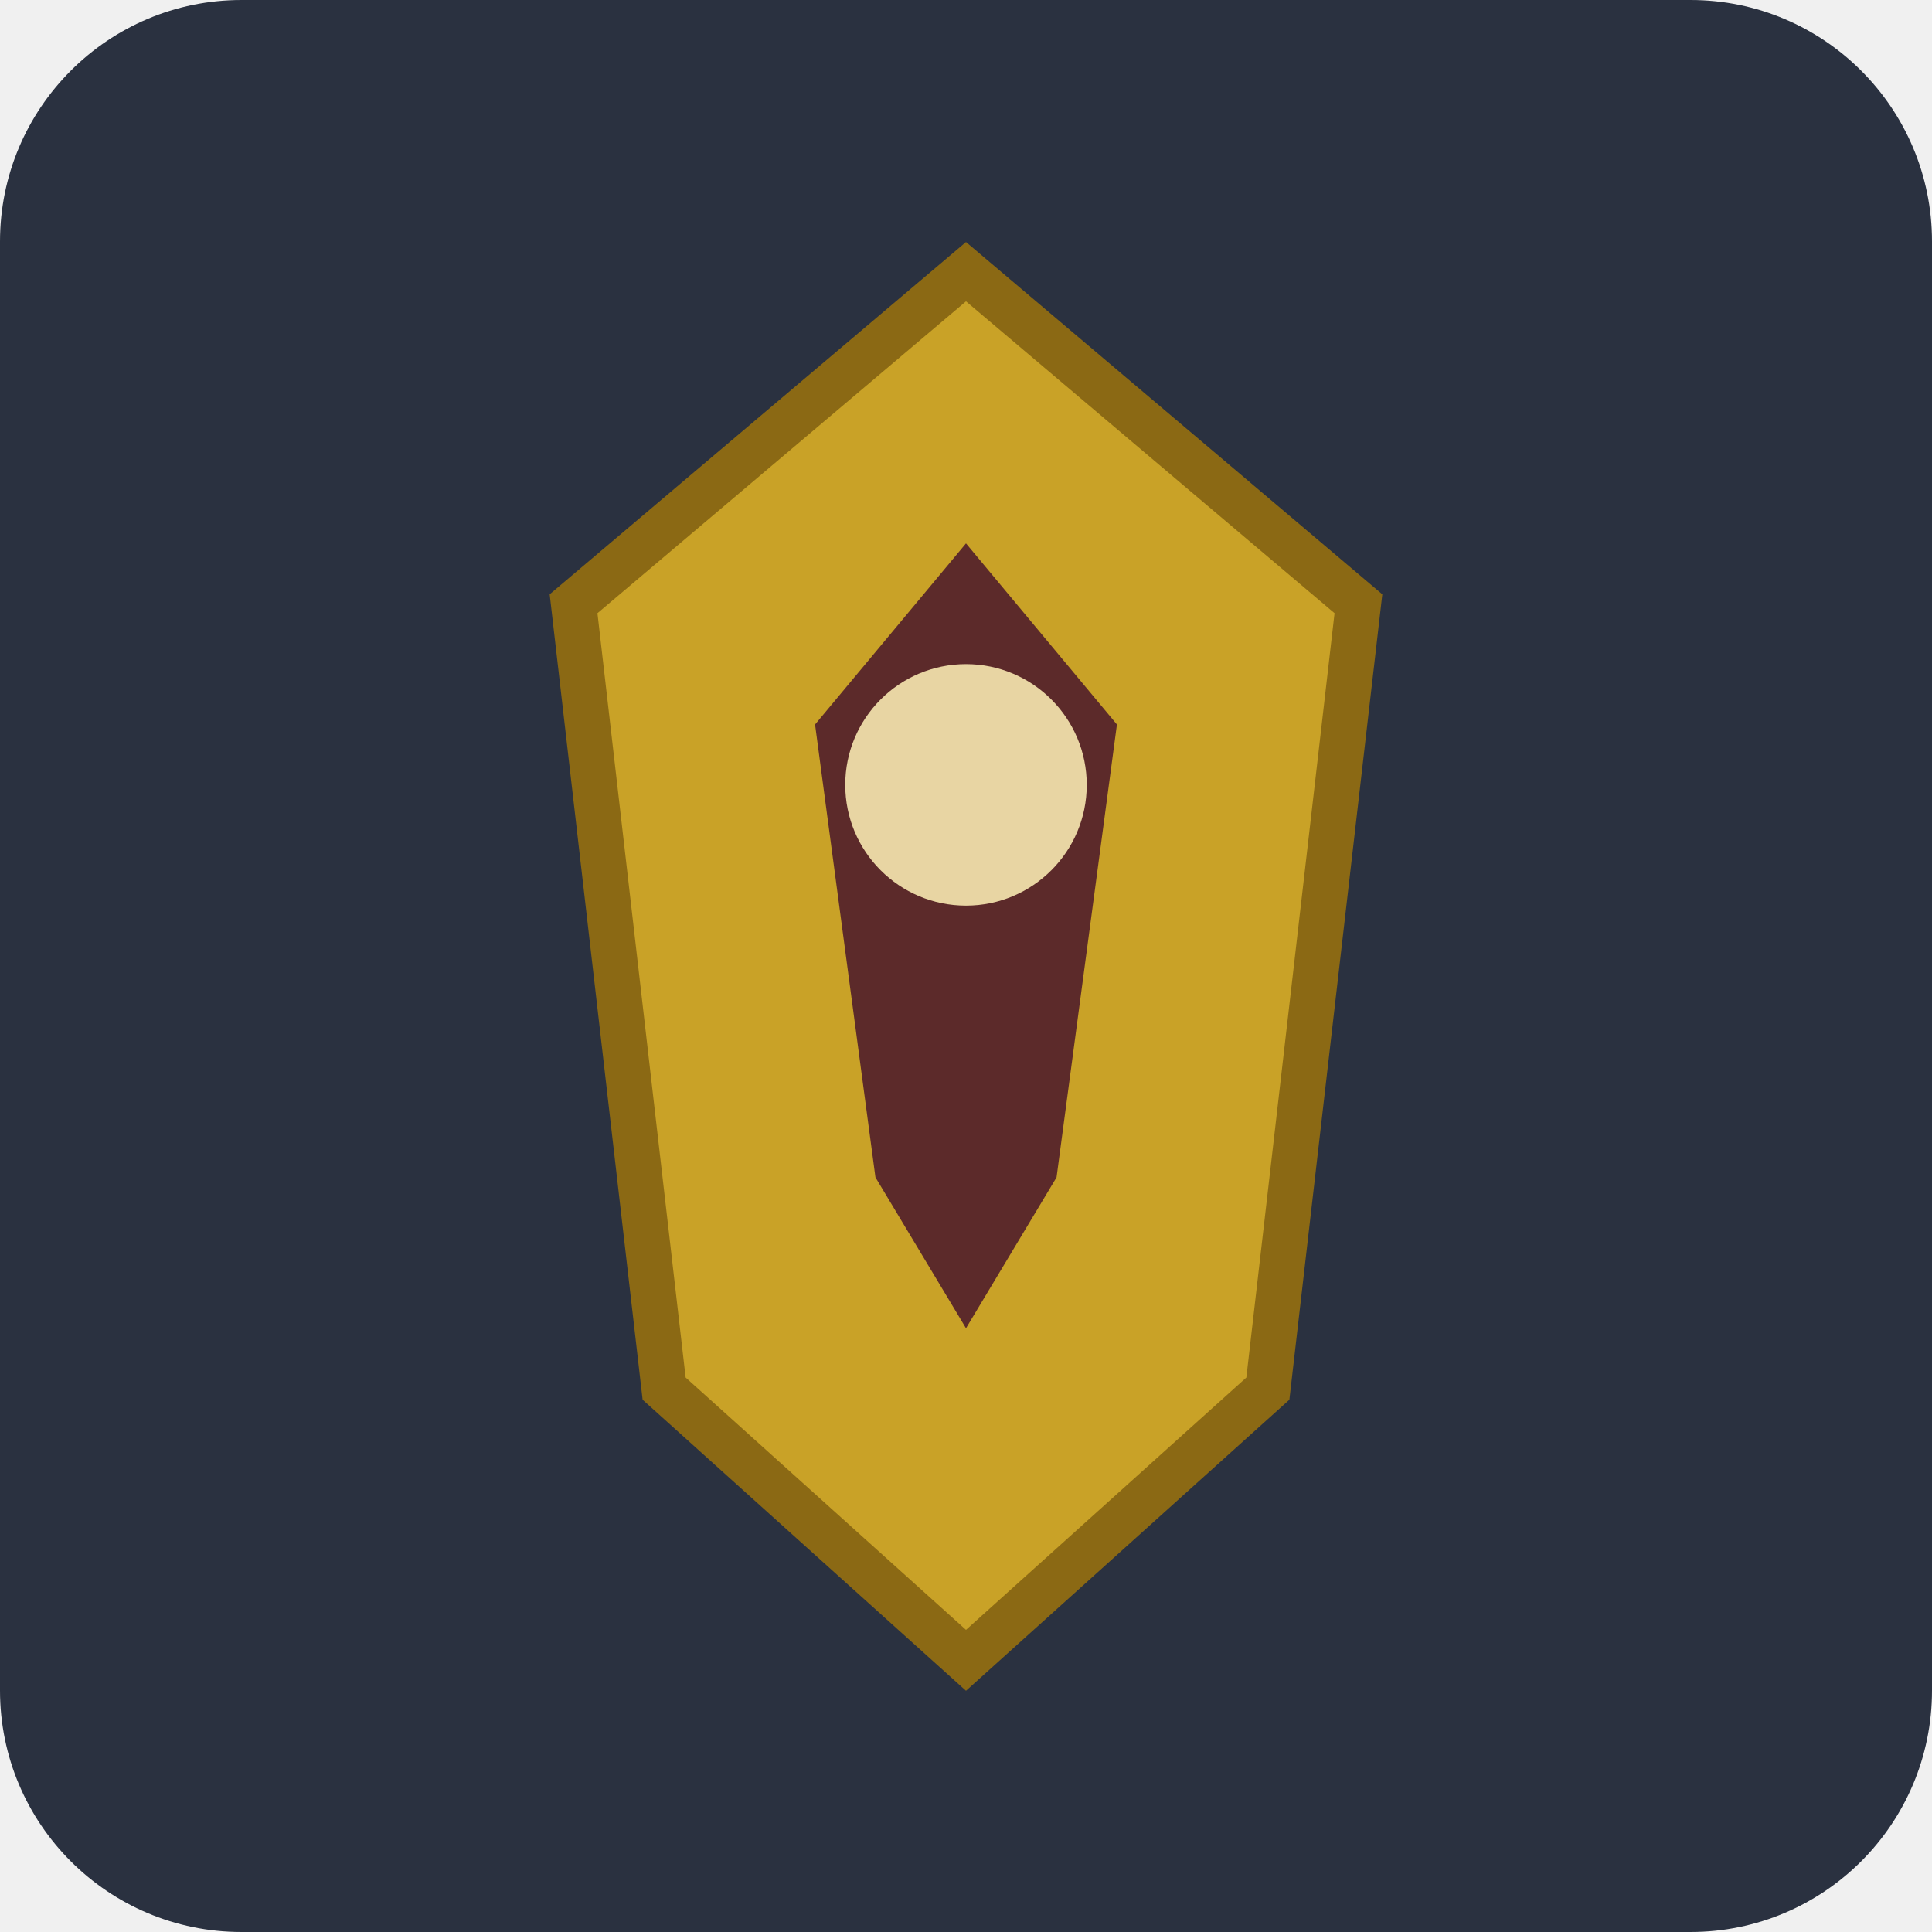
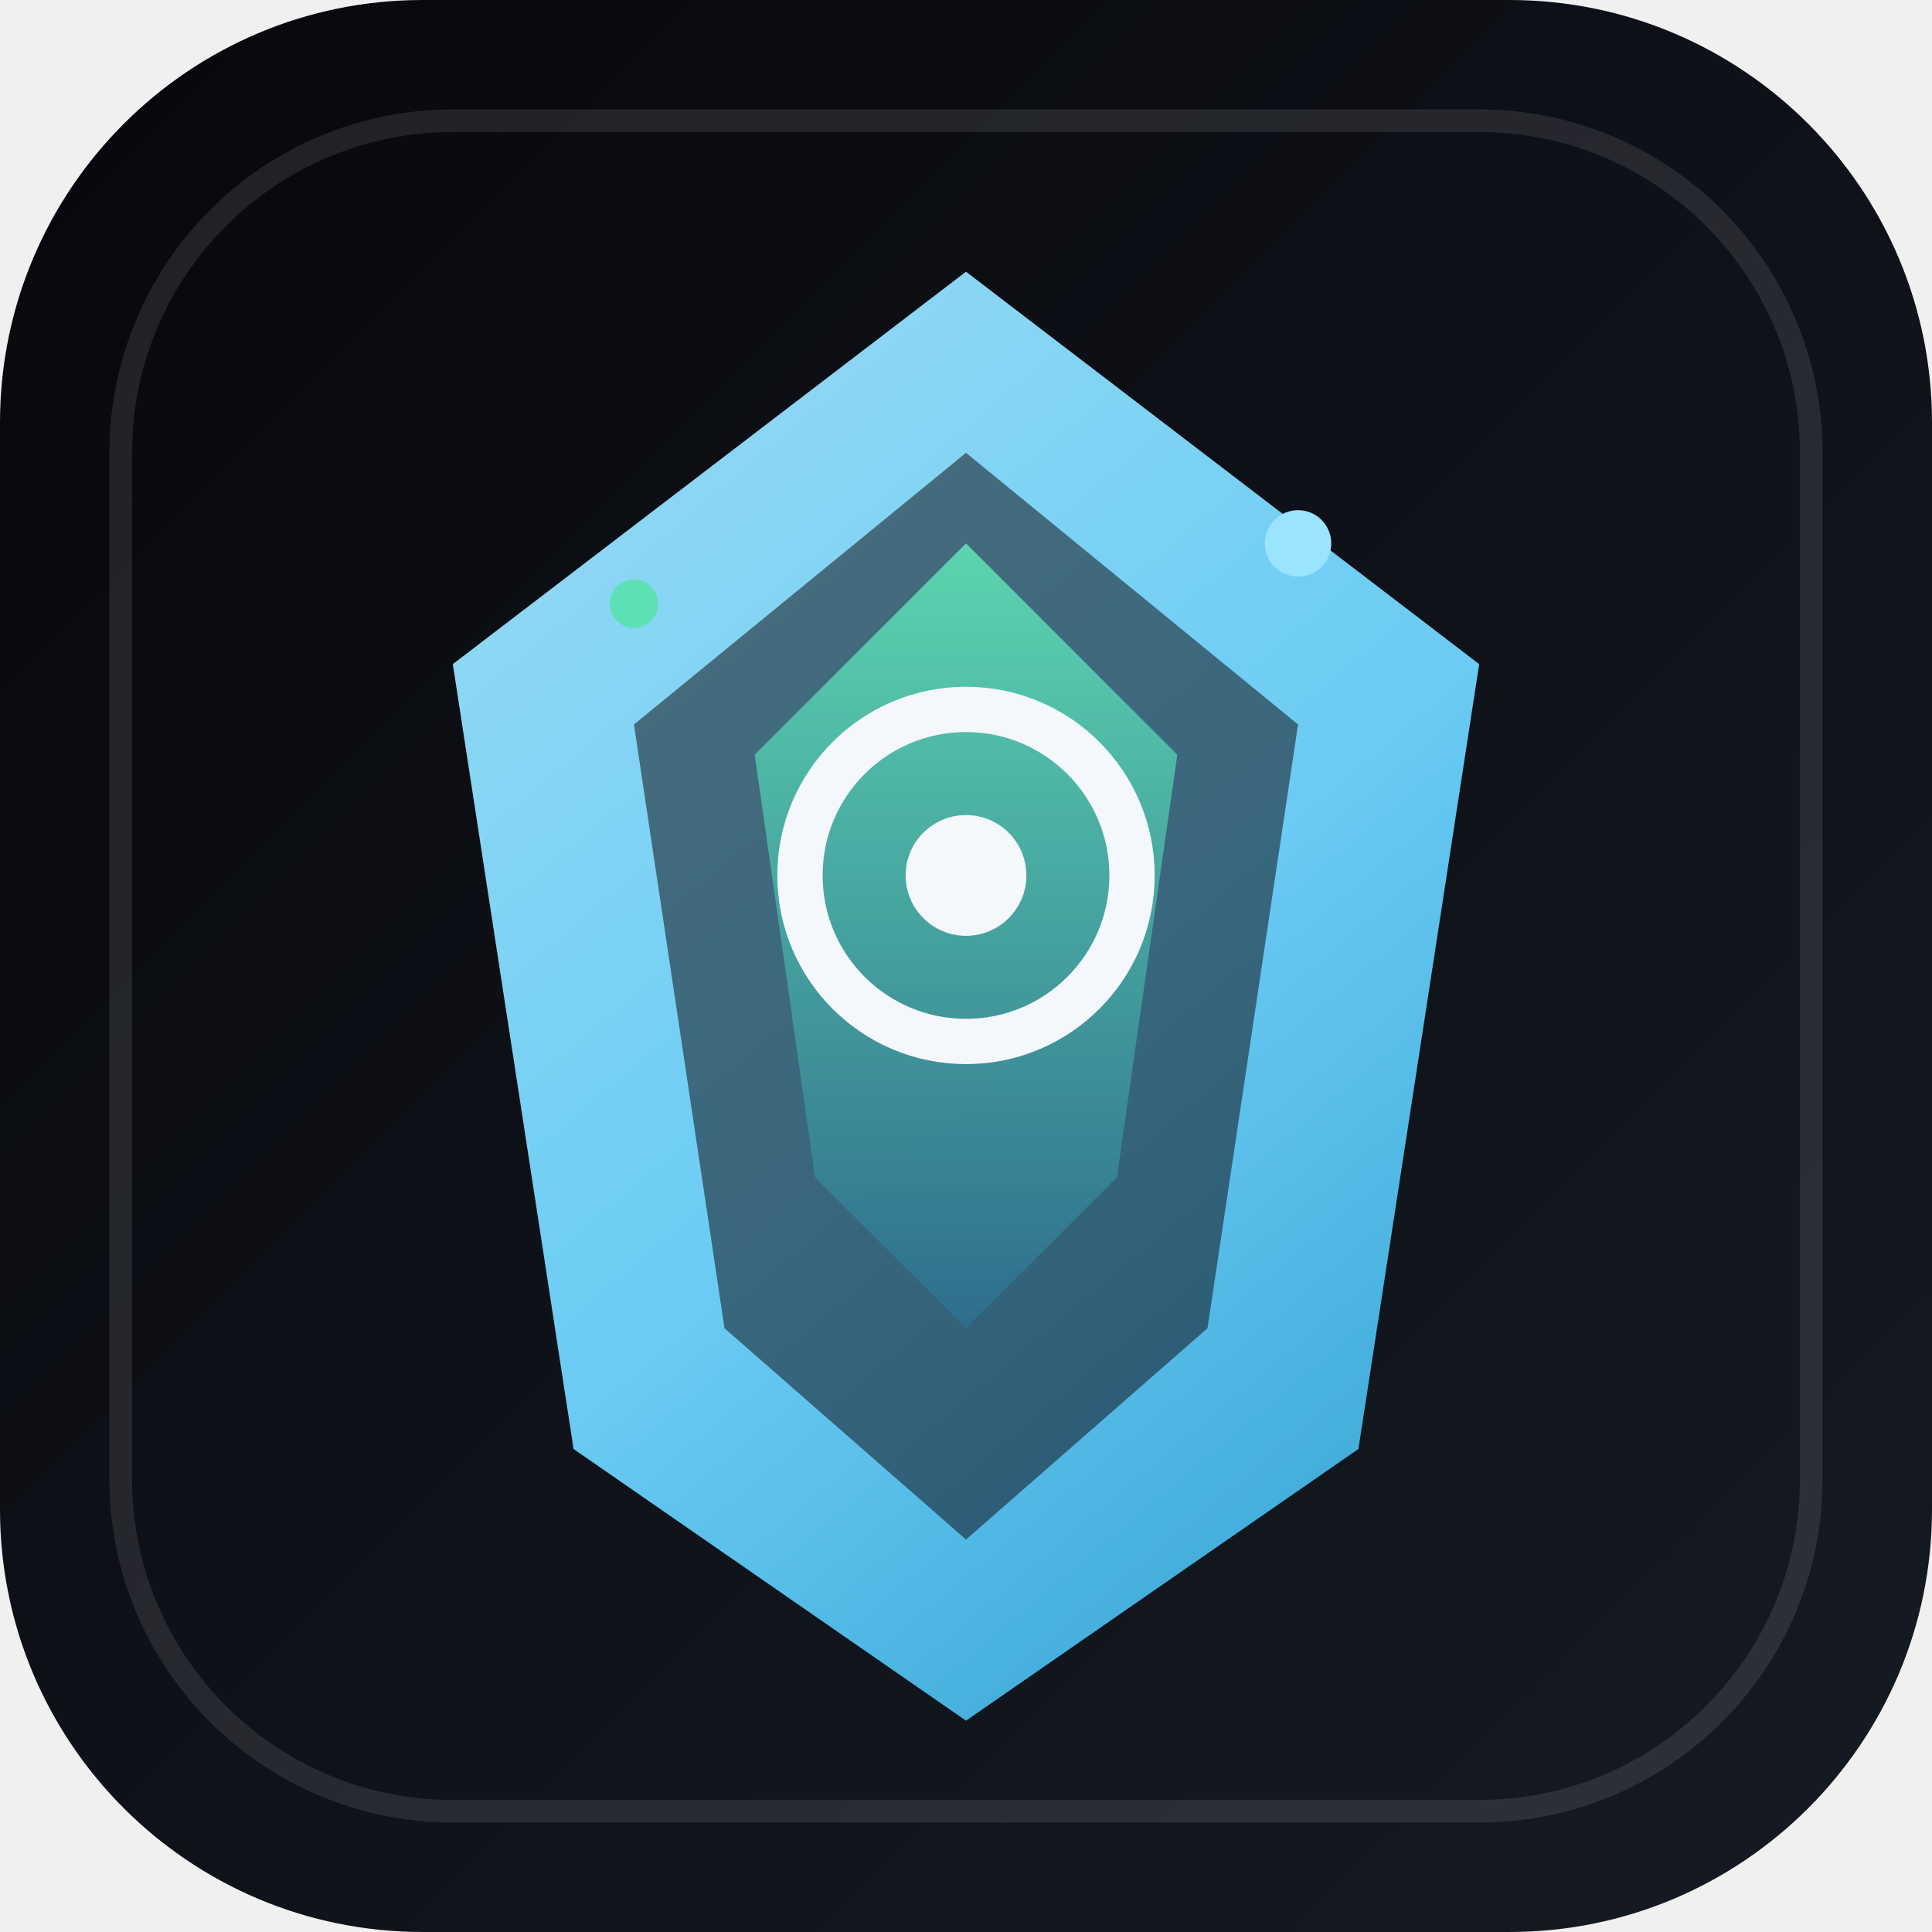
<svg xmlns="http://www.w3.org/2000/svg" width="128" height="128" viewBox="0 0 128 128">
-   <rect width="128" height="128" rx="16" fill="#2a3140" />
-   <path d="M64 18 L90 40 L84 92 L64 110 L44 92 L38 40 Z" fill="#c9a227" stroke="#8b6914" stroke-width="3" />
-   <path d="M64 36 L74 48 L70 78 L64 88 L58 78 L54 48 Z" fill="#5c2a2a" />
-   <circle cx="64" cy="52" r="8" fill="#e8d5a3" />
+   <defs>
+     <linearGradient id="void" x1="0" y1="0" x2="1" y2="1">
+       <stop offset="0%" stop-color="#07080C" />
+       <stop offset="100%" stop-color="#161B24" />
+     </linearGradient>
+     <linearGradient id="frost" x1="0.2" y1="0" x2="0.8" y2="1">
+       <stop offset="0%" stop-color="#9BE4FF" />
+       <stop offset="55%" stop-color="#6ED4FF" />
+       <stop offset="100%" stop-color="#3AADDF" />
+     </linearGradient>
+     <linearGradient id="mint" x1="0" y1="0" x2="0" y2="1">
+       <stop offset="0%" stop-color="#5EE0B5" />
+       <stop offset="100%" stop-color="#2E6F8F" />
+     </linearGradient>
+   </defs>
+   <rect width="128" height="128" rx="28" fill="url(#void)" />
+   <rect x="8" y="8" width="112" height="112" rx="22" fill="none" stroke="#FFFFFF" stroke-opacity="0.10" stroke-width="1.5" />
+   <path d="M64 18 L98 44 L90 96 L64 114 L38 96 L30 44 Z" fill="url(#frost)" opacity="0.95" />
+   <path d="M64 30 L86 48 L80 88 L64 102 L48 88 L42 48 Z" fill="#10141C" opacity="0.55" />
+   <path d="M64 36 L78 50 L74 78 L64 88 L54 78 L50 50 Z" fill="url(#mint)" opacity="0.9" />
+   <circle cx="64" cy="58" r="11" fill="none" stroke="#F4F7FB" stroke-width="3" />
+   <circle cx="64" cy="58" r="4" fill="#F4F7FB" />
+   <circle cx="86" cy="36" r="2.2" fill="#9BE4FF" />
+   <circle cx="42" cy="40" r="1.6" fill="#5EE0B5" />
</svg>
